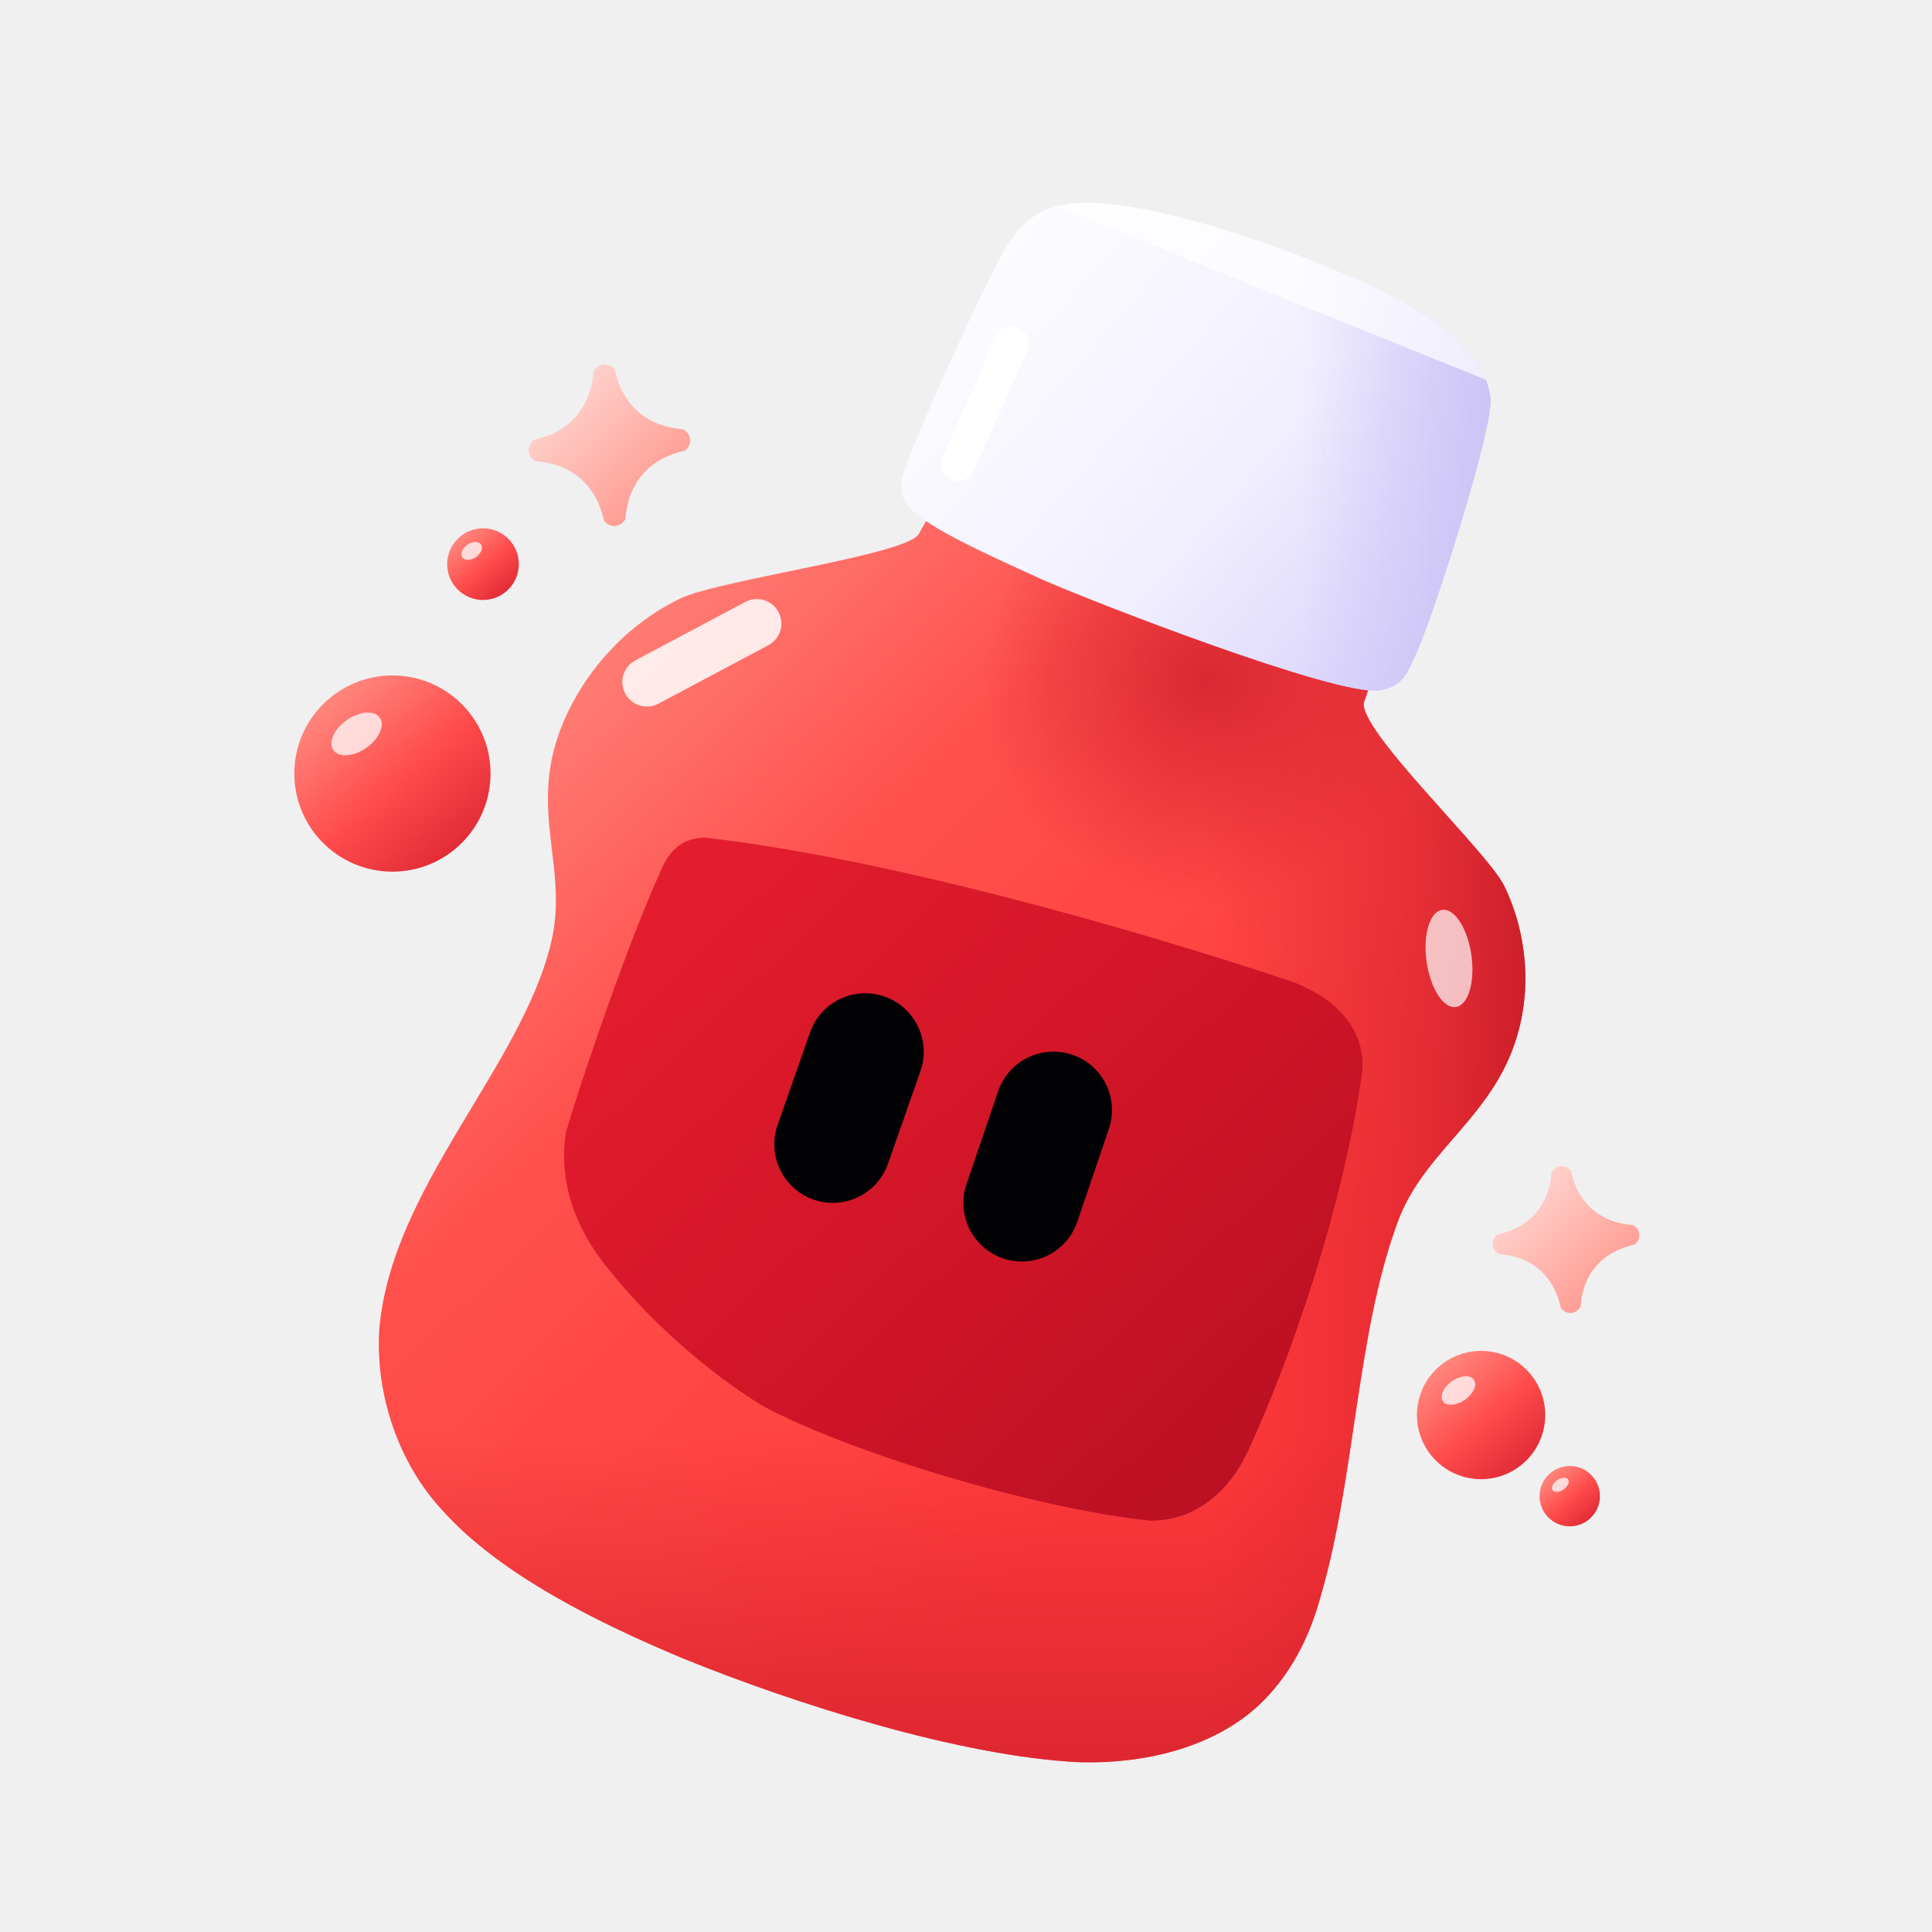
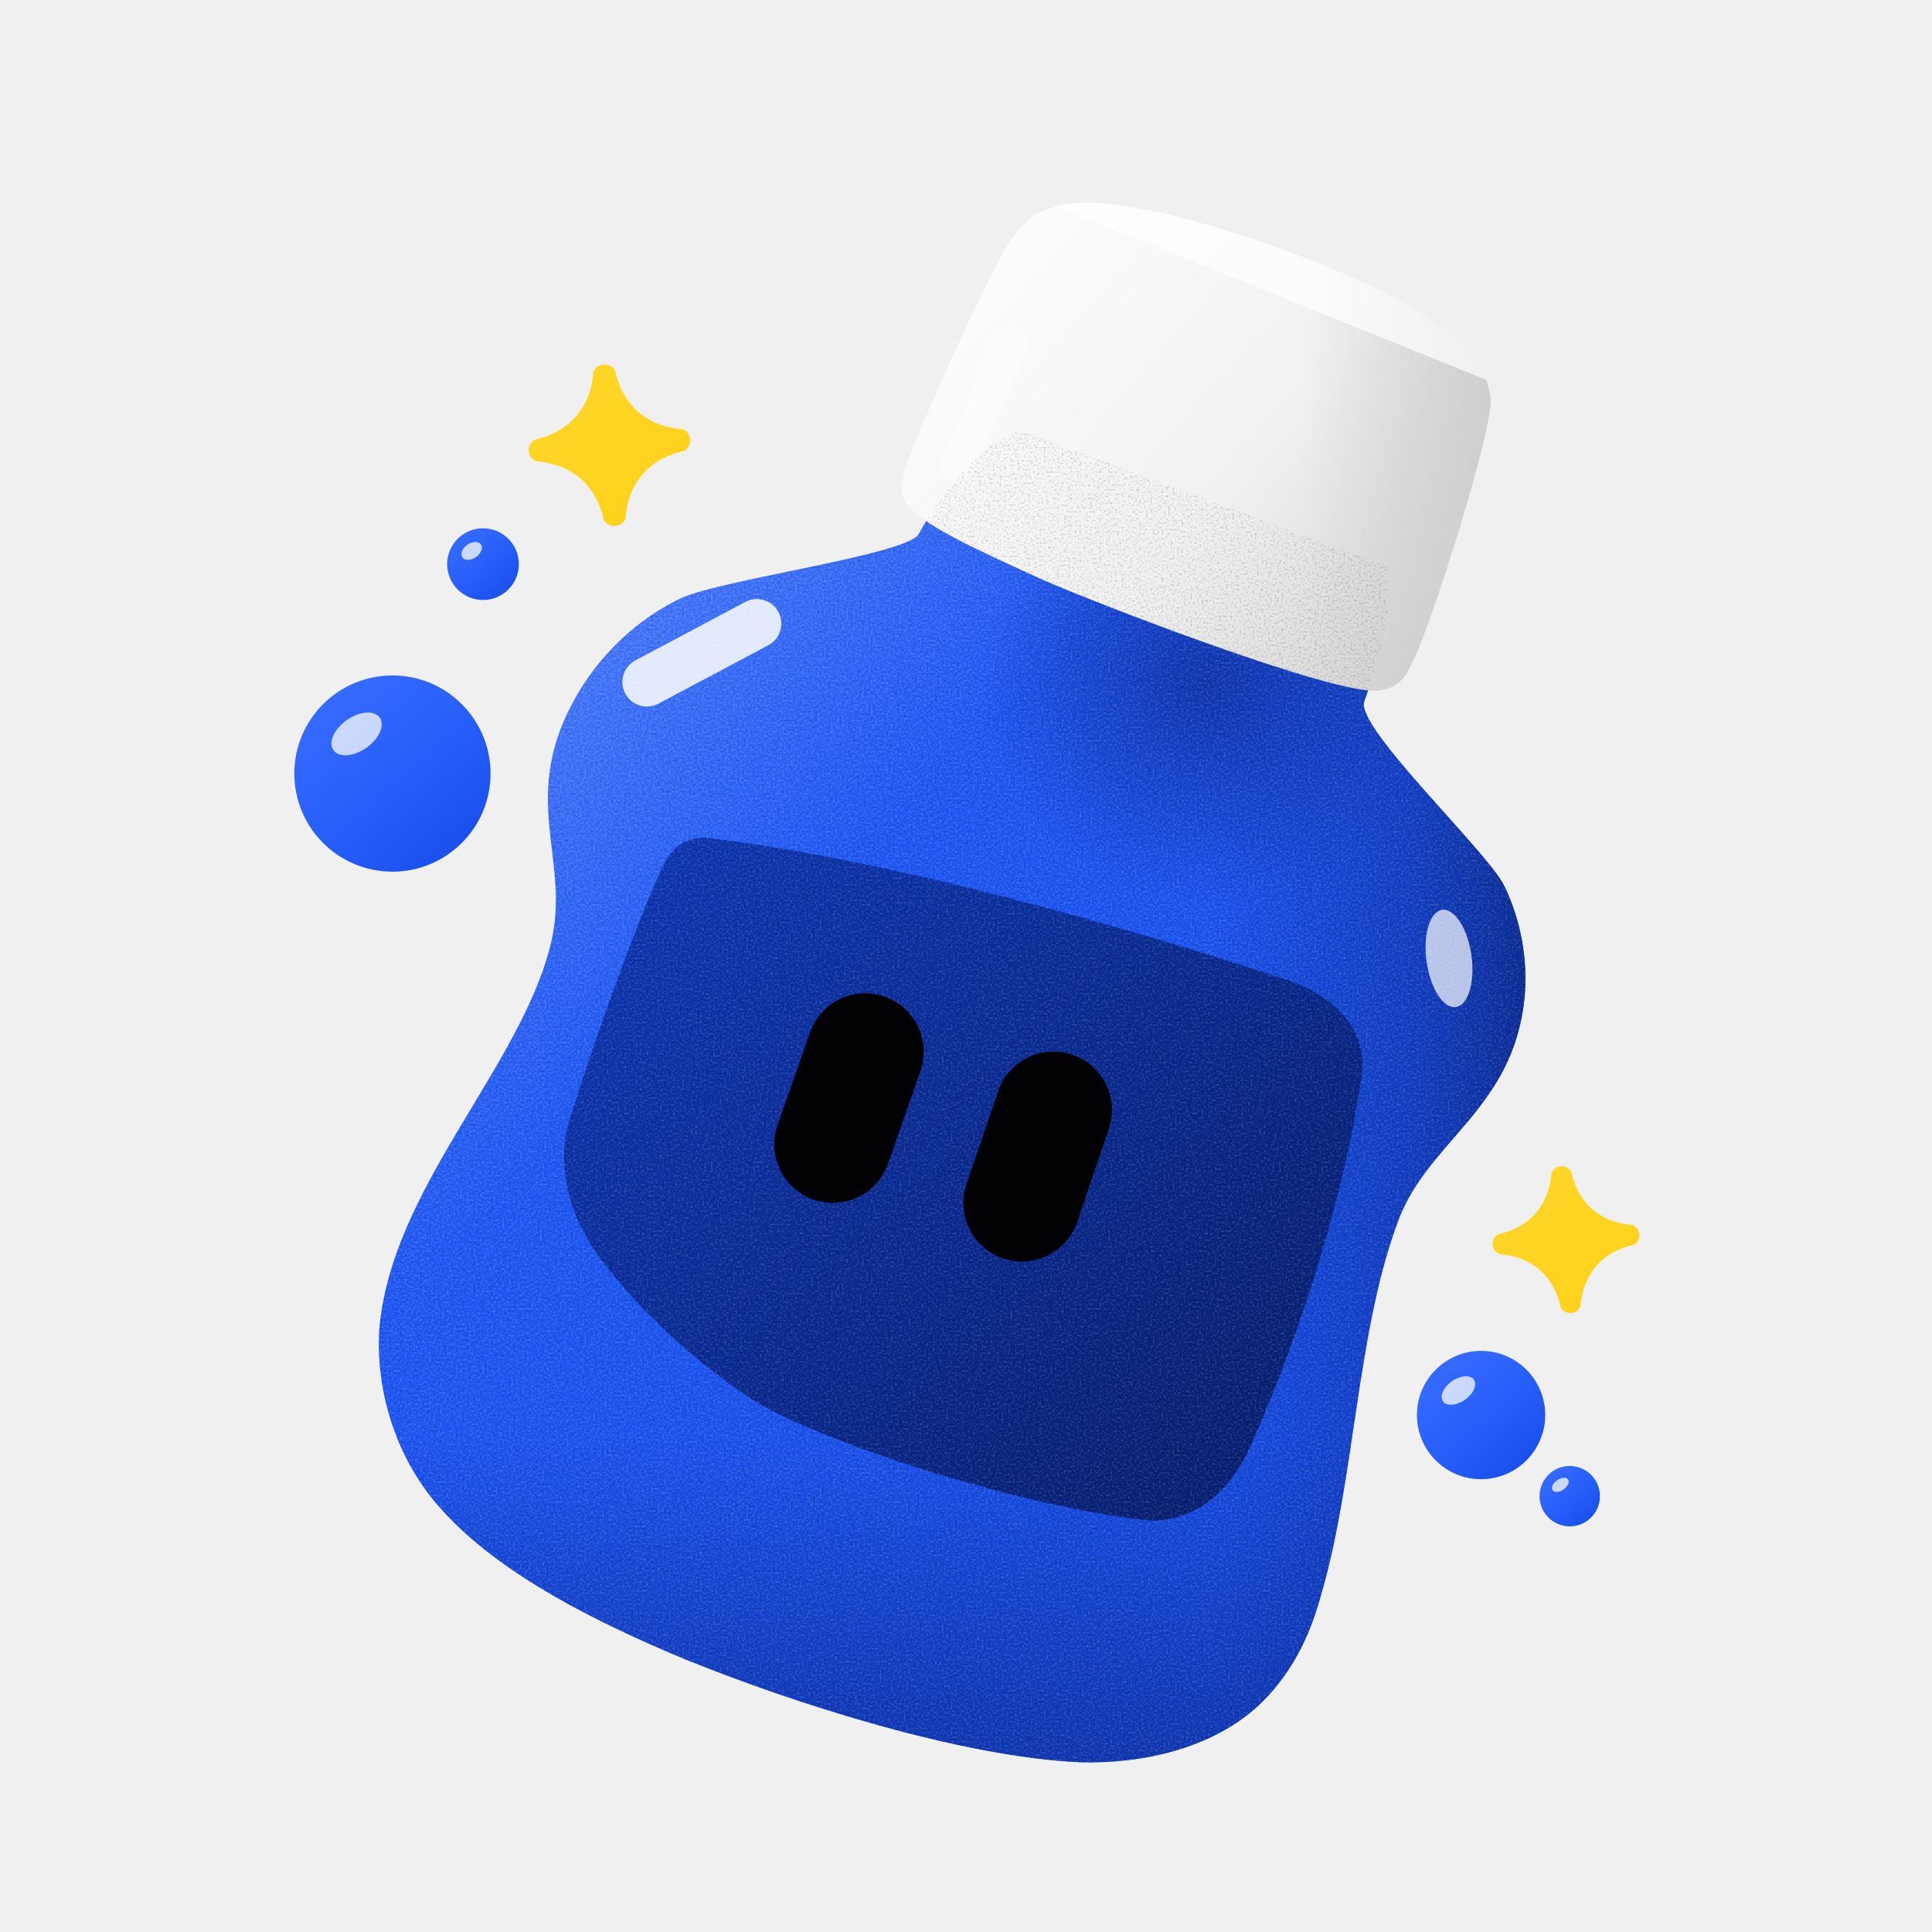
<svg xmlns="http://www.w3.org/2000/svg" viewBox="0 0 1024 1024" class="pj-enjuague">
  <defs>
    <linearGradient id="en-base" gradientUnits="userSpaceOnUse" x1="230" y1="360" x2="620" y2="760">
-       <stop offset="0" stop-color="#FF8A80" />
-       <stop offset="0.4" stop-color="#FF4F4C" />
-       <stop offset="1" stop-color="#FF3B3B" />
+       <stop offset="0" stop-color="#4F80FF" />
+       <stop offset="0.4" stop-color="#2058F5" />
+       <stop offset="1" stop-color="#194FEA" />
    </linearGradient>
    <linearGradient id="en-shade-right" gradientUnits="userSpaceOnUse" x1="640" y1="0" x2="812" y2="0">
-       <stop offset="0" stop-color="#D21F2C" stop-opacity="0" />
-       <stop offset="0.65" stop-color="#D21F2C" stop-opacity="0.55" />
-       <stop offset="1" stop-color="#C21827" stop-opacity="0.85" />
+       <stop offset="0" stop-color="#0D2F9E" stop-opacity="0" />
+       <stop offset="0.65" stop-color="#0D2F9E" stop-opacity="0.55" />
+       <stop offset="1" stop-color="#092582" stop-opacity="0.85" />
    </linearGradient>
    <linearGradient id="en-shade-bottom" gradientUnits="userSpaceOnUse" x1="0" y1="760" x2="0" y2="936">
-       <stop offset="0" stop-color="#D21F2C" stop-opacity="0" />
-       <stop offset="1" stop-color="#D21F2C" stop-opacity="0.75" />
+       <stop offset="0" stop-color="#0D2F9E" stop-opacity="0" />
+       <stop offset="1" stop-color="#0D2F9E" stop-opacity="0.75" />
    </linearGradient>
    <radialGradient id="en-shade-neck" gradientUnits="userSpaceOnUse" cx="640" cy="360" r="120">
-       <stop offset="0" stop-color="#D21F2C" stop-opacity="0.8" />
-       <stop offset="1" stop-color="#D21F2C" stop-opacity="0" />
+       <stop offset="0" stop-color="#0D2F9E" stop-opacity="0.8" />
+       <stop offset="1" stop-color="#0D2F9E" stop-opacity="0" />
    </radialGradient>
    <linearGradient id="en-panel" gradientUnits="userSpaceOnUse" x1="360" y1="450" x2="690" y2="800">
-       <stop offset="0" stop-color="#E41D2E" />
-       <stop offset="0.6" stop-color="#CC1426" />
-       <stop offset="1" stop-color="#B80F22" />
+       <stop offset="0" stop-color="#0F36B1" />
+       <stop offset="0.6" stop-color="#0A2889" />
+       <stop offset="1" stop-color="#071E6C" />
    </linearGradient>
    <linearGradient id="en-cap" gradientUnits="userSpaceOnUse" x1="520" y1="140" x2="760" y2="350">
-       <stop offset="0" stop-color="#FCFCFF" />
-       <stop offset="0.55" stop-color="#F1EFFF" />
-       <stop offset="1" stop-color="#D6D0FA" />
+       <stop offset="0" stop-color="#FCFCFC" />
+       <stop offset="0.55" stop-color="#F1F1F1" />
+       <stop offset="1" stop-color="#D4D4D4" />
    </linearGradient>
    <linearGradient id="en-cap-shade" gradientUnits="userSpaceOnUse" x1="690" y1="0" x2="792" y2="0">
-       <stop offset="0" stop-color="#C9C1F5" stop-opacity="0" />
-       <stop offset="1" stop-color="#C9C1F5" stop-opacity="0.9" />
+       <stop offset="0" stop-color="#CCCCCC" stop-opacity="0" />
+       <stop offset="1" stop-color="#CCCCCC" stop-opacity="0.9" />
    </linearGradient>
    <linearGradient id="en-bubble" gradientUnits="objectBoundingBox" x1="0.15" y1="0.1" x2="0.85" y2="0.9">
-       <stop offset="0" stop-color="#FF8A80" />
-       <stop offset="0.55" stop-color="#FF4B4B" />
-       <stop offset="1" stop-color="#E02A36" />
+       <stop offset="0" stop-color="#366BFF" />
+       <stop offset="0.55" stop-color="#265EF9" />
+       <stop offset="1" stop-color="#1950EC" />
    </linearGradient>
    <linearGradient id="en-star" gradientUnits="objectBoundingBox" x1="0" y1="0" x2="1" y2="1">
-       <stop offset="0" stop-color="#FFE3DF" />
-       <stop offset="1" stop-color="#FF8A80" />
+       <stop offset="0" stop-color="#FFD72B" />
+       <stop offset="1" stop-color="#FFD118" />
    </linearGradient>
    <clipPath id="en-clip-body">
      <path d="M201 705 C207 630 276 566 292 500 C303 455 274 423 306 368 C319 346 338 328 361 317 C383 307 481 294 487 283 C495 268 515 238 540 228 L735 300 C738 330 730 352 723 372 C719 386 787 450 797 469 C806 487 810 509 808 529 C802 589 755 605 740 650 C719 708 718 785 700 846 C694 868 684 888 667 904 C642 927 605 935 572 934 C509 931 421 903 362 879 C319 861 265 835 234 800 C211 775 199 739 201 705 Z" />
    </clipPath>
    <clipPath id="en-clip-cap">
      <path d="M478 254 C480 242 525 143 534 130 C542 117 551 110 567 108 C607 103 695 136 732 154 C754 165 787 184 790 211 C792 226 758 333 749 350 C745 359 742 364 731 366 C708 369 579 319 552 307 C537 300 500 284 488 274 C480 268 477 265 478 254 Z" />
    </clipPath>
+     <filter id="en-grain" x="0" y="0" width="1" height="1" color-interpolation-filters="sRGB">
+       <feTurbulence type="fractalNoise" baseFrequency="0.85" numOctaves="2" seed="11" stitchTiles="stitch" result="n" />
+       <feColorMatrix in="n" result="d" values="0 0 0 0 0  0 0 0 0 0  0 0 0 0 0  1.5 0 0 0 -0.75" />
+       <feColorMatrix in="n" result="w" values="0 0 0 0 1  0 0 0 0 1  0 0 0 0 1  -1.5 0 0 0 0.75" />
+       <feMerge>
+         <feMergeNode in="d" />
+         <feMergeNode in="w" />
+       </feMerge>
+     </filter>
+     <style>@media (max-width: 24px) { .pj-grain { display: none; } }</style>
  </defs>
  <g id="decorations-back">
    <g id="bubbles">
      <g class="bubble" id="bubble-1">
        <circle cx="208" cy="410" r="52" fill="url(#en-bubble)" />
        <ellipse cx="189" cy="389" rx="15" ry="9" fill="#FFFFFF" fill-opacity="0.75" transform="rotate(-35 189 389)" />
      </g>
      <g class="bubble" id="bubble-2">
        <circle cx="256" cy="299" r="19" fill="url(#en-bubble)" />
        <ellipse cx="250" cy="292" rx="6" ry="4" fill="#FFFFFF" fill-opacity="0.75" transform="rotate(-35 250 292)" />
      </g>
      <g class="bubble" id="bubble-3">
        <circle cx="785" cy="750" r="34" fill="url(#en-bubble)" />
        <ellipse cx="773" cy="737" rx="10" ry="6" fill="#FFFFFF" fill-opacity="0.75" transform="rotate(-35 773 737)" />
      </g>
      <g class="bubble" id="bubble-4">
        <circle cx="832" cy="793" r="16" fill="url(#en-bubble)" />
        <ellipse cx="827" cy="787" rx="5" ry="3" fill="#FFFFFF" fill-opacity="0.75" transform="rotate(-35 827 787)" />
      </g>
    </g>
    <g id="sparkle-back">
      <path fill="url(#en-star)" d="M314.5 196.9 C317.1 192.3 322.8 191.9 325.9 196.1 C329.9 214.8 343.0 226.2 362.1 227.5 C366.7 230.1 367.1 235.8 362.9 238.9 C344.2 242.9 332.8 256.0 331.5 275.1 C328.9 279.7 323.2 280.1 320.1 275.9 C316.1 257.2 303.0 245.8 283.9 244.5 C279.3 241.9 278.9 236.2 283.1 233.1 C301.8 229.1 313.2 216.0 314.5 196.9 Z" />
    </g>
  </g>
  <g id="character">
    <g id="character-body">
      <path id="body-shape" fill="url(#en-base)" d="M201 705 C207 630 276 566 292 500 C303 455 274 423 306 368 C319 346 338 328 361 317 C383 307 481 294 487 283 C495 268 515 238 540 228 L735 300 C738 330 730 352 723 372 C719 386 787 450 797 469 C806 487 810 509 808 529 C802 589 755 605 740 650 C719 708 718 785 700 846 C694 868 684 888 667 904 C642 927 605 935 572 934 C509 931 421 903 362 879 C319 861 265 835 234 800 C211 775 199 739 201 705 Z" />
      <g id="body-shade" clip-path="url(#en-clip-body)">
        <rect x="620" y="200" width="200" height="740" fill="url(#en-shade-right)" />
        <rect x="190" y="740" width="640" height="200" fill="url(#en-shade-bottom)" />
        <circle cx="640" cy="360" r="120" fill="url(#en-shade-neck)" />
      </g>
      <path id="panel" fill="url(#en-panel)" d="M300 600 C312 560 335 495 350 462 C355 450 362 444 374 444 C470 455 600 492 684 520 C706 528 724 544 722 568 C712 640 684 720 662 768 C652 790 634 806 610 806 C550 800 450 770 404 745 C376 728 344 700 322 672 C304 650 296 625 300 600 Z" />
      <g id="cap">
        <path id="cap-shape" fill="url(#en-cap)" d="M478 254 C480 242 525 143 534 130 C542 117 551 110 567 108 C607 103 695 136 732 154 C754 165 787 184 790 211 C792 226 758 333 749 350 C745 359 742 364 731 366 C708 369 579 319 552 307 C537 300 500 284 488 274 C480 268 477 265 478 254 Z" />
        <g id="cap-shade" clip-path="url(#en-clip-cap)">
          <rect x="690" y="100" width="110" height="280" fill="url(#en-cap-shade)" />
          <rect fill="#FFFFFF" fill-opacity="0.7" x="-200" y="-70" width="400" height="66" transform="translate(650 150) rotate(22)" />
        </g>
-         <rect id="cap-highlight" fill="#FFFFFF" x="-44" y="-9" width="88" height="18" rx="9" transform="translate(522 214) rotate(-66)" />
+         <rect id="cap-highlight" opacity="0.42" fill="#FFFFFF" x="-44" y="-9" width="88" height="18" rx="9" transform="translate(522 214) rotate(-66)" />
      </g>
    </g>
+     <rect class="pj-grain" x="0" y="0" width="1024" height="1024" fill="#808080" clip-path="url(#en-clip-body)" filter="url(#en-grain)" opacity="0.32" />
    <g id="character-details">
      <rect id="highlight-arc" fill="#FFFFFF" fill-opacity="0.85" x="-46" y="-13" width="92" height="26" rx="13" transform="translate(372 346) rotate(-28)" />
      <ellipse id="highlight-dot" fill="#FFFFFF" fill-opacity="0.7" cx="768" cy="508" rx="12" ry="26" transform="rotate(-8 768 508)" />
    </g>
    <g id="eyes">
      <g id="eyes-state">
        <g id="eye-left" transform="translate(450 582) rotate(19.3)">
          <rect class="eye" x="-31" y="-57" width="62" height="114" rx="31" fill="#020204" />
        </g>
        <g id="eye-right" transform="translate(550 613) rotate(18.8)">
          <rect class="eye" x="-31" y="-57" width="62" height="114" rx="31" fill="#020204" />
        </g>
      </g>
    </g>
  </g>
  <g id="decorations-front">
    <g id="sparkle-front">
      <path fill="url(#en-star)" d="M822.3 621.5 C824.6 617.3 829.8 616.9 832.7 620.7 C836.3 637.7 848.2 648.1 865.5 649.3 C869.7 651.6 870.1 656.8 866.3 659.7 C849.3 663.3 838.9 675.2 837.7 692.5 C835.4 696.7 830.2 697.1 827.3 693.3 C823.7 676.3 811.8 665.9 794.5 664.7 C790.3 662.4 789.9 657.2 793.7 654.3 C810.7 650.7 821.1 638.8 822.3 621.5 Z" />
    </g>
  </g>
</svg>
